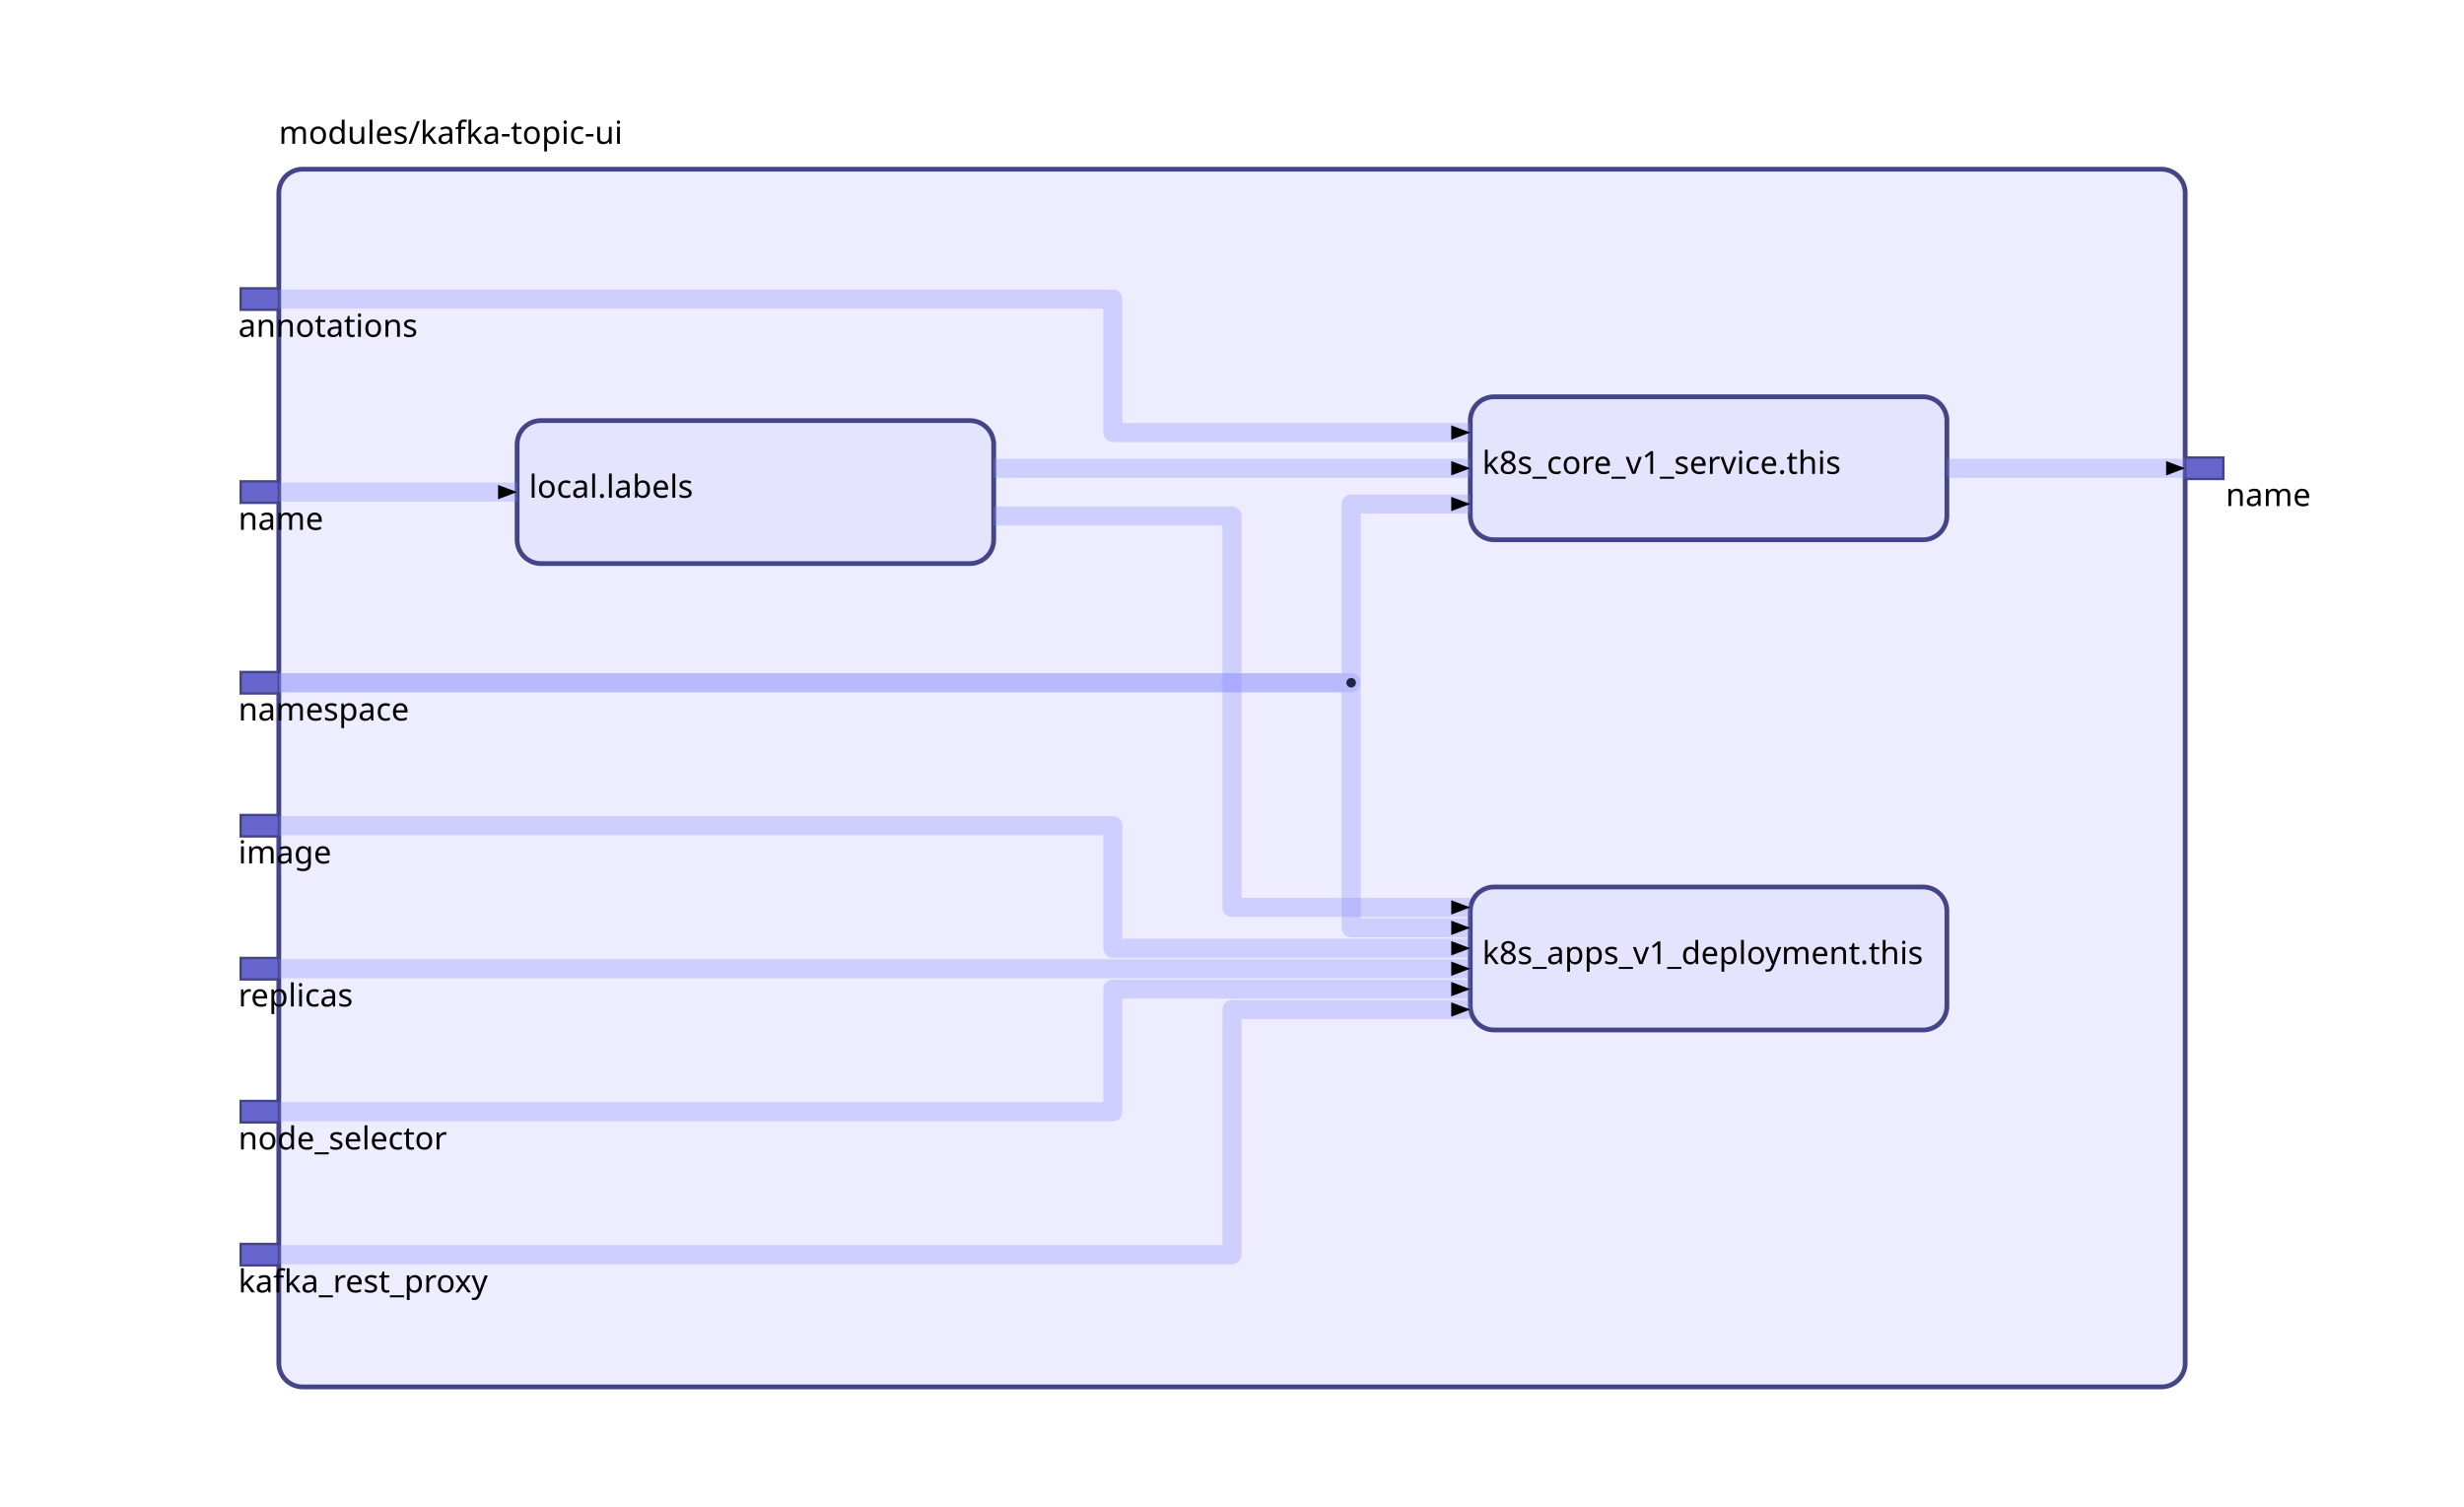
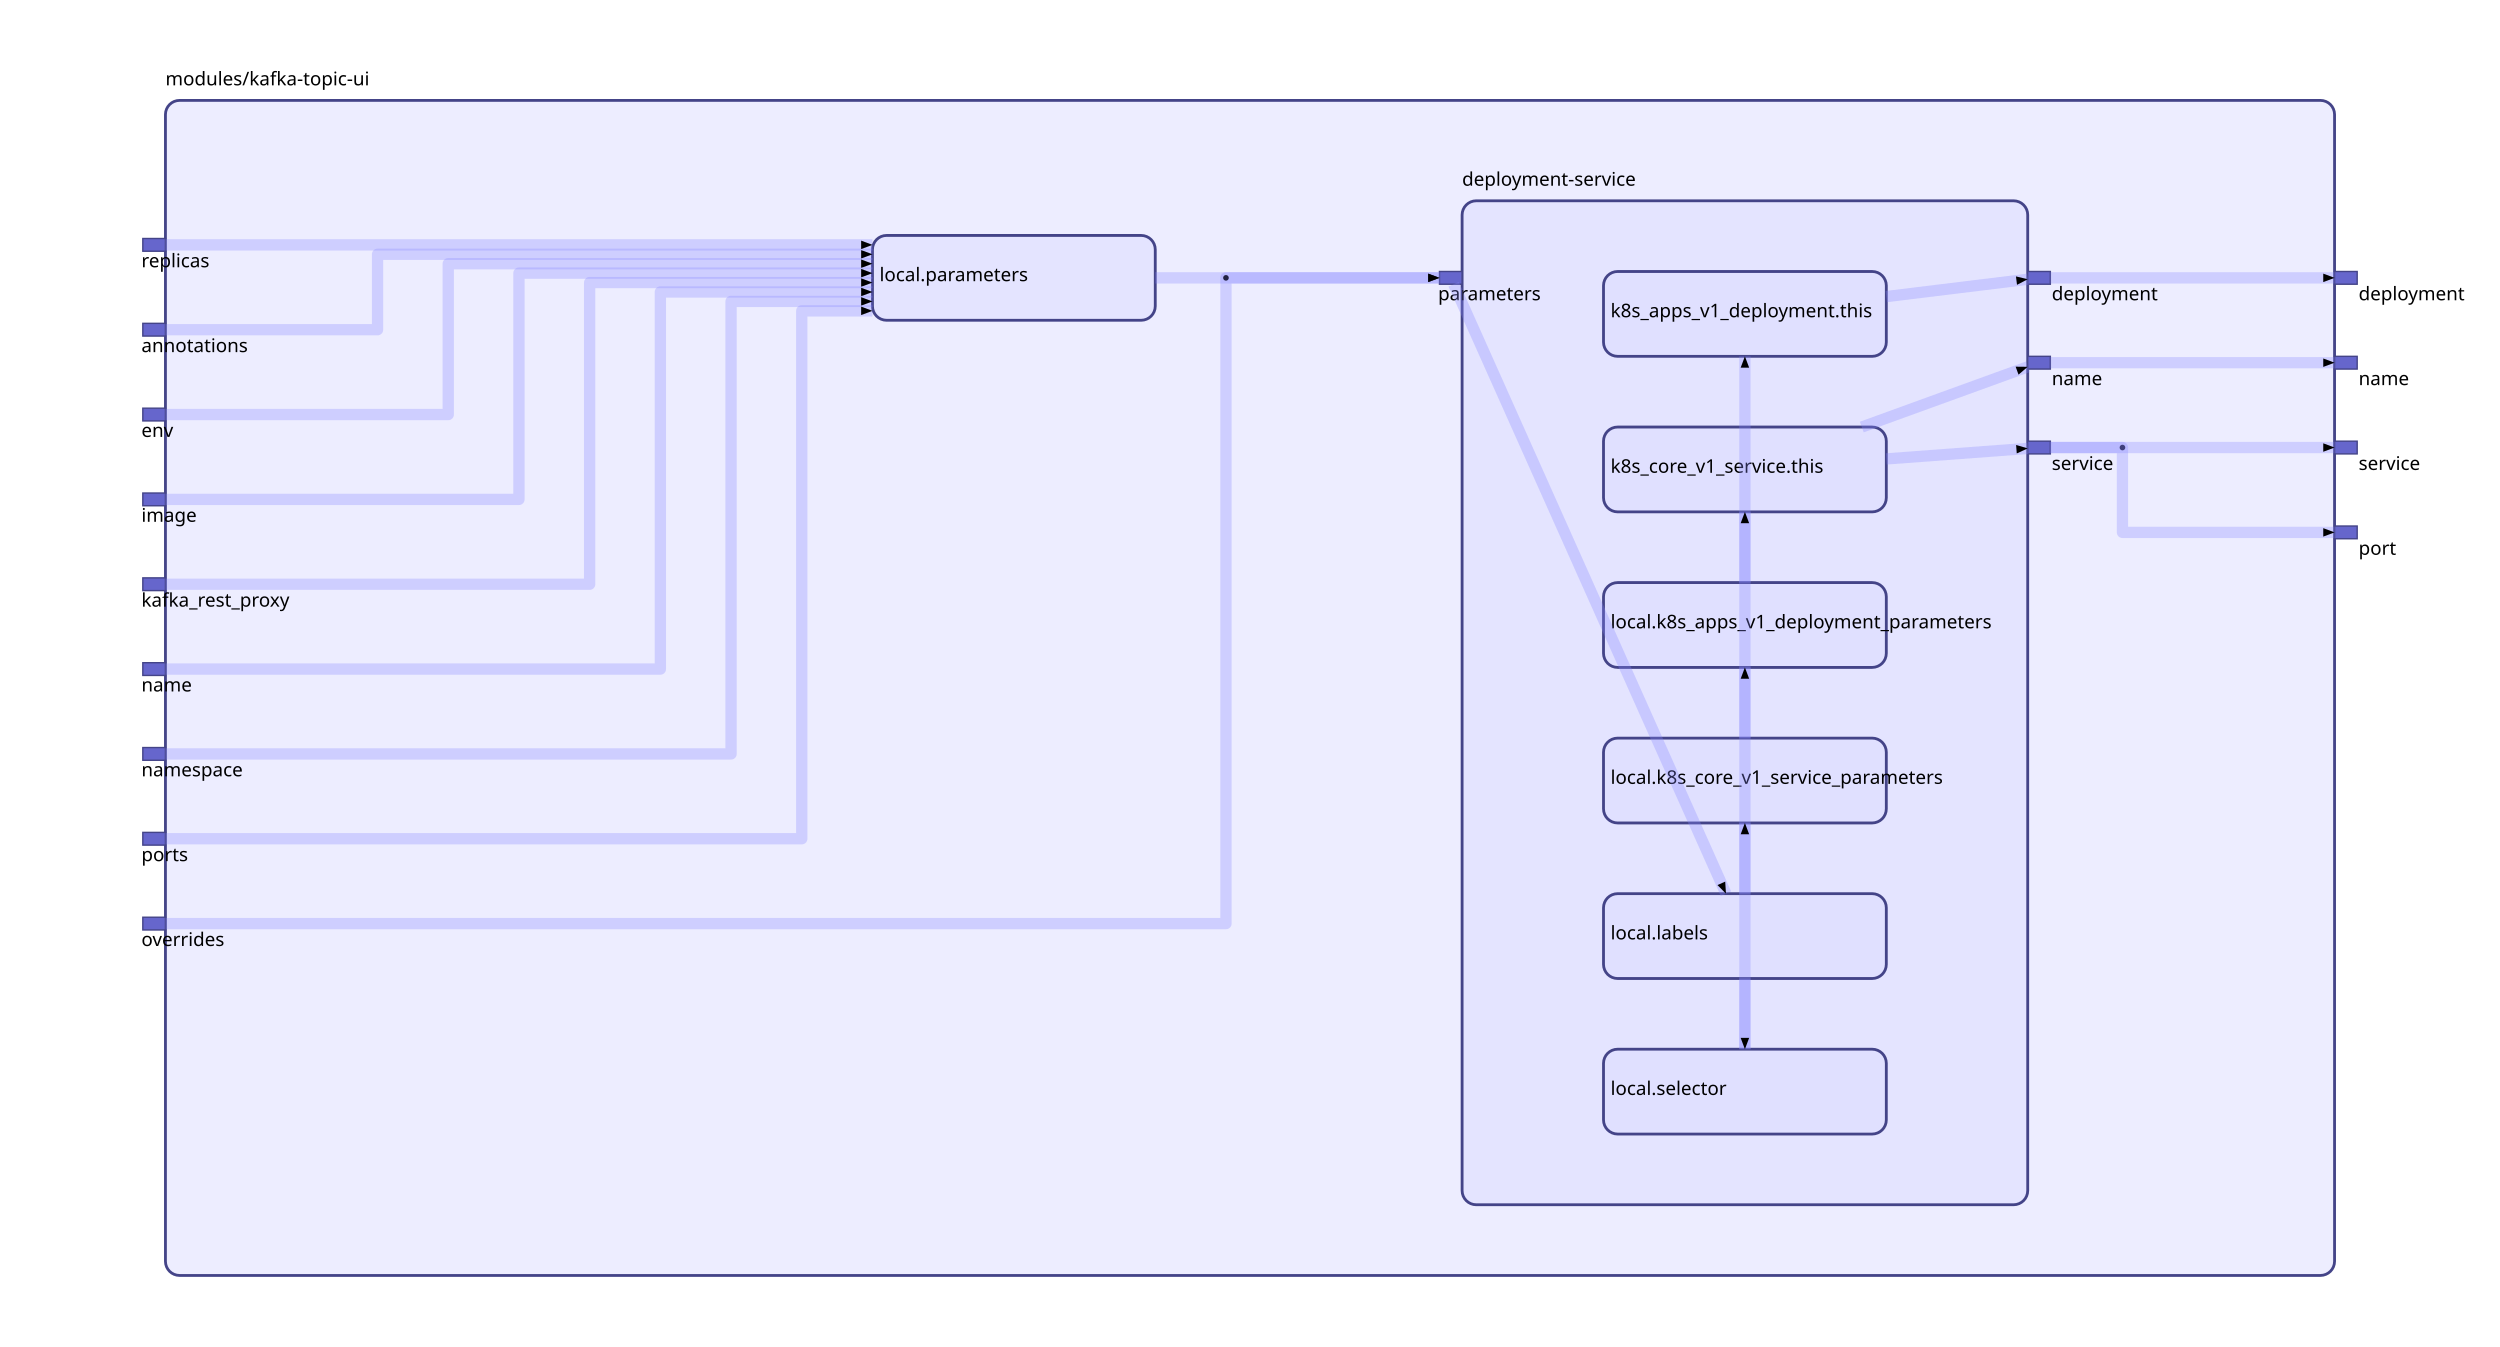
- <svg xmlns="http://www.w3.org/2000/svg" id="sprotty_1" class="sprotty-graph sprotty" tabindex="1002" viewBox="0 0 1034 632">
+ <svg xmlns="http://www.w3.org/2000/svg" id="sprotty_1" class="sprotty-graph sprotty" tabindex="1002" viewBox="0 0 1768 952">
  <style>
.elknode {
    stroke: #448;
    stroke-width: 2;
    fill: #ddf;
    fill-opacity: 0.5;
}

.elkport {
    stroke: #448;
    stroke-width: 1;
    fill: #66c;
}

.elkedge {
    fill: none;
    stroke: #88f;
    stroke-width: 8;
    stroke-opacity: 0.3;
    pointer-events: stroke;
    stroke-linejoin: round;
}

.elkedge:hover {
    stroke: #448;
    stroke-width: 8;
    stroke-opacity: 1;
    stroke-dasharray: 16px;
    stroke-dashoffset: 32px;
    animation: stroke 0.5s linear infinite;
}

@keyframes stroke {
    to {
        stroke-dashoffset: 0;
    }
}

.elkedge.arrow {
    fill: #336;
}

.elklabel {
    stroke-width: 0;
    stroke: #000;
    fill: #000;
    font-family: sans-serif;
    font-size: 10pt;
    dominant-baseline: hanging;
}

.elklabel:hover {
    font-size: 24pt;
}

.elkjunction {
    stroke: none;
    fill: #224;
}

.selected &gt; rect {
    stroke-width: 3;
}

.mouseover {
    stroke: #88f;
}
/*
 * Copyright (C) 2017 TypeFox and others.
 *
 * Licensed under the Apache License, Version 2.0 (the "License"); you may not use this file except in compliance with the License.
 * You may obtain a copy of the License at http://www.apache.org/licenses/LICENSE-2.0
 */

.sprotty {
    padding: 0px;
    font-family: "Helvetica Neue", Helvetica, Arial, sans-serif;
}

.sprotty-hidden {
    display: block;
    position: absolute;
    width: 0px;
    height: 0px;
}

.sprotty-popup {
    font-family: "Helvetica Neue", Helvetica, Arial, sans-serif;
    position: absolute;
    background: white;
    border-radius: 5px;
    border: 1px solid;
    max-width: 400px;
    min-width: 100px;
}

.sprotty-popup &gt; div {
    margin: 10px;
}

.sprotty-popup-closed {
    display: none;
}
</style>
  <g transform="scale(1) translate(0,0)">
    <g id="sprotty_3" transform="translate(117, 71)" opacity="1">
-       <rect class="elknode" x="0" y="0" rx="10" width="800" height="511" />
-       <g id="sprotty_5" transform="translate(500, 301.2143)" opacity="1">
+       <rect class="elknode" x="0" y="0" rx="10" width="1534" height="831" />
+       <g id="sprotty_5" transform="translate(500, 95.5)" opacity="1">
        <rect class="elknode" x="0" y="0" rx="10" width="200" height="60" />
-         <text id="sprotty_6" class="elklabel" transform="translate(5, 22) translate(0, 0)" opacity="1">k8s_apps_v1_deployment.this</text>
-       </g>
-       <g id="sprotty_7" transform="translate(500, 95.5)" opacity="1">
-         <rect class="elknode" x="0" y="0" rx="10" width="200" height="60" />
-         <text id="sprotty_8" class="elklabel" transform="translate(5, 22) translate(0, 0)" opacity="1">k8s_core_v1_service.this</text>
-       </g>
-       <g id="sprotty_9" transform="translate(100, 105.5)" opacity="1">
-         <rect class="elknode" x="0" y="0" rx="10" width="200" height="60" />
-         <text id="sprotty_10" class="elklabel" transform="translate(5, 22) translate(0, 0)" opacity="1">local.labels</text>
-       </g>
-       <g id="sprotty_12" transform="translate(-16, 271)" opacity="1">
-         <rect class="elkport" x="0" y="0" width="16" height="9" />
-         <text id="sprotty_13" class="elklabel" transform="translate(-1, 10) translate(0, 0)" opacity="1">image</text>
-       </g>
-       <g id="sprotty_15" transform="translate(-16, 451)" opacity="1">
-         <rect class="elkport" x="0" y="0" width="16" height="9" />
-         <text id="sprotty_16" class="elklabel" transform="translate(-1, 10) translate(0, 0)" opacity="1">kafka_rest_proxy</text>
-       </g>
-       <g id="sprotty_18" transform="translate(-16, 211)" opacity="1">
-         <rect class="elkport" x="0" y="0" width="16" height="9" />
-         <text id="sprotty_19" class="elklabel" transform="translate(-1, 10) translate(0, 0)" opacity="1">namespace</text>
-       </g>
-       <g id="sprotty_21" transform="translate(-16, 391)" opacity="1">
-         <rect class="elkport" x="0" y="0" width="16" height="9" />
-         <text id="sprotty_22" class="elklabel" transform="translate(-1, 10) translate(0, 0)" opacity="1">node_selector</text>
-       </g>
-       <g id="sprotty_24" transform="translate(-16, 331)" opacity="1">
-         <rect class="elkport" x="0" y="0" width="16" height="9" />
-         <text id="sprotty_25" class="elklabel" transform="translate(-1, 10) translate(0, 0)" opacity="1">replicas</text>
-       </g>
-       <g id="sprotty_28" transform="translate(-16, 50)" opacity="1">
-         <rect class="elkport" x="0" y="0" width="16" height="9" />
-         <text id="sprotty_29" class="elklabel" transform="translate(-1, 10) translate(0, 0)" opacity="1">annotations</text>
-       </g>
-       <g id="sprotty_32" transform="translate(-16, 131)" opacity="1">
-         <rect class="elkport" x="0" y="0" width="16" height="9" />
-         <text id="sprotty_33" class="elklabel" transform="translate(-1, 10) translate(0, 0)" opacity="1">name</text>
-       </g>
-       <g id="sprotty_35" transform="translate(800, 121)" opacity="1">
-         <rect class="elkport" x="0" y="0" width="16" height="9" />
-         <text id="sprotty_36" class="elklabel" transform="translate(17, 10) translate(0, 0)" opacity="1">name</text>
+         <text id="sprotty_6" class="elklabel" transform="translate(5, 22) translate(0, 0)" opacity="1">local.parameters</text>
+       </g>
+       <g id="sprotty_7" transform="translate(917, 71)" opacity="1">
+         <rect class="elknode" x="0" y="0" rx="10" width="400" height="710" />
+         <g id="sprotty_9" transform="translate(100, 50)" opacity="1">
+           <rect class="elknode" x="0" y="0" rx="10" width="200" height="60" />
+           <text id="sprotty_10" class="elklabel" transform="translate(5, 22) translate(0, 0)" opacity="1">k8s_apps_v1_deployment.this</text>
+         </g>
+         <g id="sprotty_11" transform="translate(100, 160)" opacity="1">
+           <rect class="elknode" x="0" y="0" rx="10" width="200" height="60" />
+           <text id="sprotty_12" class="elklabel" transform="translate(5, 22) translate(0, 0)" opacity="1">k8s_core_v1_service.this</text>
+         </g>
+         <g id="sprotty_13" transform="translate(100, 270)" opacity="1">
+           <rect class="elknode" x="0" y="0" rx="10" width="200" height="60" />
+           <text id="sprotty_14" class="elklabel" transform="translate(5, 22) translate(0, 0)" opacity="1">local.k8s_apps_v1_deployment_parameters</text>
+         </g>
+         <g id="sprotty_15" transform="translate(100, 380)" opacity="1">
+           <rect class="elknode" x="0" y="0" rx="10" width="200" height="60" />
+           <text id="sprotty_16" class="elklabel" transform="translate(5, 22) translate(0, 0)" opacity="1">local.k8s_core_v1_service_parameters</text>
+         </g>
+         <g id="sprotty_17" transform="translate(100, 490)" opacity="1">
+           <rect class="elknode" x="0" y="0" rx="10" width="200" height="60" />
+           <text id="sprotty_18" class="elklabel" transform="translate(5, 22) translate(0, 0)" opacity="1">local.labels</text>
+         </g>
+         <g id="sprotty_19" transform="translate(100, 600)" opacity="1">
+           <rect class="elknode" x="0" y="0" rx="10" width="200" height="60" />
+           <text id="sprotty_20" class="elklabel" transform="translate(5, 22) translate(0, 0)" opacity="1">local.selector</text>
+         </g>
+         <g id="sprotty_49" transform="translate(-16, 50)" opacity="1">
+           <rect class="elkport" x="0" y="0" width="16" height="9" />
+           <text id="sprotty_50" class="elklabel" transform="translate(-1, 10) translate(0, 0)" opacity="1">parameters</text>
+         </g>
+         <g id="sprotty_53" transform="translate(400, 50)" opacity="1">
+           <rect class="elkport" x="0" y="0" width="16" height="9" />
+           <text id="sprotty_54" class="elklabel" transform="translate(17, 10) translate(0, 0)" opacity="1">deployment</text>
+         </g>
+         <g id="sprotty_56" transform="translate(400, 110)" opacity="1">
+           <rect class="elkport" x="0" y="0" width="16" height="9" />
+           <text id="sprotty_57" class="elklabel" transform="translate(17, 10) translate(0, 0)" opacity="1">name</text>
+         </g>
+         <g id="sprotty_59" transform="translate(400, 170)" opacity="1">
+           <rect class="elkport" x="0" y="0" width="16" height="9" />
+           <text id="sprotty_60" class="elklabel" transform="translate(17, 10) translate(0, 0)" opacity="1">service</text>
+         </g>
+         <text id="sprotty_8" class="elklabel" transform="translate(0, -21) translate(0, 0)" opacity="1">deployment-service</text>
+       </g>
+       <g id="sprotty_21" transform="translate(-16, 157.6667)" opacity="1">
+         <rect class="elkport" x="0" y="0" width="16" height="9" />
+         <text id="sprotty_22" class="elklabel" transform="translate(-1, 10) translate(0, 0)" opacity="1">annotations</text>
+       </g>
+       <g id="sprotty_24" transform="translate(-16, 217.6667)" opacity="1">
+         <rect class="elkport" x="0" y="0" width="16" height="9" />
+         <text id="sprotty_25" class="elklabel" transform="translate(-1, 10) translate(0, 0)" opacity="1">env</text>
+       </g>
+       <g id="sprotty_27" transform="translate(-16, 277.6667)" opacity="1">
+         <rect class="elkport" x="0" y="0" width="16" height="9" />
+         <text id="sprotty_28" class="elklabel" transform="translate(-1, 10) translate(0, 0)" opacity="1">image</text>
+       </g>
+       <g id="sprotty_30" transform="translate(-16, 337.6667)" opacity="1">
+         <rect class="elkport" x="0" y="0" width="16" height="9" />
+         <text id="sprotty_31" class="elklabel" transform="translate(-1, 10) translate(0, 0)" opacity="1">kafka_rest_proxy</text>
+       </g>
+       <g id="sprotty_33" transform="translate(-16, 397.6667)" opacity="1">
+         <rect class="elkport" x="0" y="0" width="16" height="9" />
+         <text id="sprotty_34" class="elklabel" transform="translate(-1, 10) translate(0, 0)" opacity="1">name</text>
+       </g>
+       <g id="sprotty_36" transform="translate(-16, 457.6667)" opacity="1">
+         <rect class="elkport" x="0" y="0" width="16" height="9" />
+         <text id="sprotty_37" class="elklabel" transform="translate(-1, 10) translate(0, 0)" opacity="1">namespace</text>
+       </g>
+       <g id="sprotty_39" transform="translate(-16, 517.6667)" opacity="1">
+         <rect class="elkport" x="0" y="0" width="16" height="9" />
+         <text id="sprotty_40" class="elklabel" transform="translate(-1, 10) translate(0, 0)" opacity="1">ports</text>
+       </g>
+       <g id="sprotty_42" transform="translate(-16, 97.66667)" opacity="1">
+         <rect class="elkport" x="0" y="0" width="16" height="9" />
+         <text id="sprotty_43" class="elklabel" transform="translate(-1, 10) translate(0, 0)" opacity="1">replicas</text>
+       </g>
+       <g id="sprotty_63" transform="translate(-16, 577.6667)" opacity="1">
+         <rect class="elkport" x="0" y="0" width="16" height="9" />
+         <text id="sprotty_64" class="elklabel" transform="translate(-1, 10) translate(0, 0)" opacity="1">overrides</text>
+       </g>
+       <g id="sprotty_66" transform="translate(1534, 121)" opacity="1">
+         <rect class="elkport" x="0" y="0" width="16" height="9" />
+         <text id="sprotty_67" class="elklabel" transform="translate(17, 10) translate(0, 0)" opacity="1">deployment</text>
+       </g>
+       <g id="sprotty_69" transform="translate(1534, 181)" opacity="1">
+         <rect class="elkport" x="0" y="0" width="16" height="9" />
+         <text id="sprotty_70" class="elklabel" transform="translate(17, 10) translate(0, 0)" opacity="1">name</text>
+       </g>
+       <g id="sprotty_72" transform="translate(1534, 301)" opacity="1">
+         <rect class="elkport" x="0" y="0" width="16" height="9" />
+         <text id="sprotty_73" class="elklabel" transform="translate(17, 10) translate(0, 0)" opacity="1">port</text>
+       </g>
+       <g id="sprotty_75" transform="translate(1534, 241)" opacity="1">
+         <rect class="elkport" x="0" y="0" width="16" height="9" />
+         <text id="sprotty_76" class="elklabel" transform="translate(17, 10) translate(0, 0)" opacity="1">service</text>
      </g>
      <text id="sprotty_4" class="elklabel" transform="translate(0, -21) translate(0, 0)" opacity="1">modules/kafka-topic-ui</text>
-       <g id="sprotty_11" class="sprotty-edge" opacity="1">
-         <path class="elkedge" d="M 300,145.5 L 400,145.5 L 400,309.786 L 500,309.786" />
-         <path class="edge arrow" d="M 0,0 L 8,-3 L 8,3 Z" transform="rotate(180 500 309.7857) translate(500 309.7857)" />
-       </g>
-       <g id="sprotty_14" class="sprotty-edge" opacity="1">
-         <path class="elkedge" d="M 0,275.5 L 350,275.5 L 350,326.929 L 500,326.929" />
-         <path class="edge arrow" d="M 0,0 L 8,-3 L 8,3 Z" transform="rotate(180 500 326.9286) translate(500 326.9286)" />
-       </g>
-       <g id="sprotty_17" class="sprotty-edge" opacity="1">
-         <path class="elkedge" d="M 0,455.5 L 400,455.5 L 400,352.643 L 500,352.643" />
-         <path class="edge arrow" d="M 0,0 L 8,-3 L 8,3 Z" transform="rotate(180 500 352.6429) translate(500 352.6429)" />
-       </g>
-       <g id="sprotty_20" class="sprotty-edge" opacity="1">
-         <path class="elkedge" d="M 0,215.5 L 450,215.5 L 450,318.357 L 500,318.357" />
-         <path class="edge arrow" d="M 0,0 L 8,-3 L 8,3 Z" transform="rotate(180 500 318.3571) translate(500 318.3571)" />
-       </g>
      <g id="sprotty_23" class="sprotty-edge" opacity="1">
-         <path class="elkedge" d="M 0,395.5 L 350,395.5 L 350,344.071 L 500,344.071" />
-         <path class="edge arrow" d="M 0,0 L 8,-3 L 8,3 Z" transform="rotate(180 500 344.0714) translate(500 344.0714)" />
+         <path class="elkedge" d="M 0,162.167 L 150,162.167 L 150,108.833 L 500,108.833" />
+         <path class="edge arrow" d="M 0,0 L 8,-3 L 8,3 Z" transform="rotate(180 500 108.8333) translate(500 108.8333)" />
      </g>
      <g id="sprotty_26" class="sprotty-edge" opacity="1">
-         <path class="elkedge" d="M 0,335.5 L 500,335.5" />
-         <path class="edge arrow" d="M 0,0 L 8,-3 L 8,3 Z" transform="rotate(180 500 335.5) translate(500 335.5)" />
-       </g>
-       <g id="sprotty_27" class="sprotty-edge" opacity="1">
-         <path class="elkedge" d="M 300,125.5 L 500,125.5" />
-         <path class="edge arrow" d="M 0,0 L 8,-3 L 8,3 Z" transform="rotate(180 500 125.5) translate(500 125.5)" />
-       </g>
-       <g id="sprotty_30" class="sprotty-edge" opacity="1">
-         <path class="elkedge" d="M 0,54.5 L 350,54.5 L 350,110.5 L 500,110.5" />
-         <path class="edge arrow" d="M 0,0 L 8,-3 L 8,3 Z" transform="rotate(180 500 110.5) translate(500 110.5)" />
-       </g>
-       <g id="sprotty_31" class="sprotty-edge" opacity="1">
-         <path class="elkedge" d="M 0,215.5 L 450,215.5 L 450,140.5 L 500,140.5" />
-         <path class="edge arrow" d="M 0,0 L 8,-3 L 8,3 Z" transform="rotate(180 500 140.5) translate(500 140.5)" />
-         <g id="sprotty_31_j0" transform="translate(450, 215.5)" opacity="1">
+         <path class="elkedge" d="M 0,222.167 L 200,222.167 L 200,115.5 L 500,115.5" />
+         <path class="edge arrow" d="M 0,0 L 8,-3 L 8,3 Z" transform="rotate(180 500 115.5) translate(500 115.5)" />
+       </g>
+       <g id="sprotty_29" class="sprotty-edge" opacity="1">
+         <path class="elkedge" d="M 0,282.167 L 250,282.167 L 250,122.167 L 500,122.167" />
+         <path class="edge arrow" d="M 0,0 L 8,-3 L 8,3 Z" transform="rotate(180 500 122.1667) translate(500 122.1667)" />
+       </g>
+       <g id="sprotty_32" class="sprotty-edge" opacity="1">
+         <path class="elkedge" d="M 0,342.167 L 300,342.167 L 300,128.833 L 500,128.833" />
+         <path class="edge arrow" d="M 0,0 L 8,-3 L 8,3 Z" transform="rotate(180 500 128.8333) translate(500 128.8333)" />
+       </g>
+       <g id="sprotty_35" class="sprotty-edge" opacity="1">
+         <path class="elkedge" d="M 0,402.167 L 350,402.167 L 350,135.5 L 500,135.5" />
+         <path class="edge arrow" d="M 0,0 L 8,-3 L 8,3 Z" transform="rotate(180 500 135.5) translate(500 135.5)" />
+       </g>
+       <g id="sprotty_38" class="sprotty-edge" opacity="1">
+         <path class="elkedge" d="M 0,462.167 L 400,462.167 L 400,142.167 L 500,142.167" />
+         <path class="edge arrow" d="M 0,0 L 8,-3 L 8,3 Z" transform="rotate(180 500 142.1667) translate(500 142.1667)" />
+       </g>
+       <g id="sprotty_41" class="sprotty-edge" opacity="1">
+         <path class="elkedge" d="M 0,522.167 L 450,522.167 L 450,148.833 L 500,148.833" />
+         <path class="edge arrow" d="M 0,0 L 8,-3 L 8,3 Z" transform="rotate(180 500 148.8333) translate(500 148.8333)" />
+       </g>
+       <g id="sprotty_44" class="sprotty-edge" opacity="1">
+         <path class="elkedge" d="M 0,102.167 L 500,102.167" />
+         <path class="edge arrow" d="M 0,0 L 8,-3 L 8,3 Z" transform="rotate(180 500 102.1667) translate(500 102.1667)" />
+       </g>
+       <g id="sprotty_45" class="sprotty-edge" opacity="1">
+         <path class="elkedge" d="M 1117,341 L 1117,181" />
+         <path class="edge arrow" d="M 0,0 L 8,-3 L 8,3 Z" transform="rotate(90 1117 181) translate(1117 181)" />
+       </g>
+       <g id="sprotty_46" class="sprotty-edge" opacity="1">
+         <path class="elkedge" d="M 1117,451 L 1117,291" />
+         <path class="edge arrow" d="M 0,0 L 8,-3 L 8,3 Z" transform="rotate(90 1117 291) translate(1117 291)" />
+       </g>
+       <g id="sprotty_47" class="sprotty-edge" opacity="1">
+         <path class="elkedge" d="M 1117,671 L 1117,401" />
+         <path class="edge arrow" d="M 0,0 L 8,-3 L 8,3 Z" transform="rotate(90 1117 401) translate(1117 401)" />
+       </g>
+       <g id="sprotty_48" class="sprotty-edge" opacity="1">
+         <path class="elkedge" d="M 1117,561 L 1117,511" />
+         <path class="edge arrow" d="M 0,0 L 8,-3 L 8,3 Z" transform="rotate(90 1117 511) translate(1117 511)" />
+       </g>
+       <g id="sprotty_51" class="sprotty-edge" opacity="1">
+         <path class="elkedge" d="M 911.011,130 L 1103.595,561" />
+         <path class="edge arrow" d="M 0,0 L 8,-3 L 8,3 Z" transform="rotate(-114.0766 1103.595 561) translate(1103.595 561)" />
+       </g>
+       <g id="sprotty_52" class="sprotty-edge" opacity="1">
+         <path class="elkedge" d="M 1117,621 L 1117,671" />
+         <path class="edge arrow" d="M 0,0 L 8,-3 L 8,3 Z" transform="rotate(-90 1117 671) translate(1117 671)" />
+       </g>
+       <g id="sprotty_55" class="sprotty-edge" opacity="1">
+         <path class="elkedge" d="M 1217,138.74 L 1317,126.481" />
+         <path class="edge arrow" d="M 0,0 L 8,-3 L 8,3 Z" transform="rotate(173.0106 1317 126.4808) translate(1317 126.4808)" />
+       </g>
+       <g id="sprotty_58" class="sprotty-edge" opacity="1">
+         <path class="elkedge" d="M 1199.649,231 L 1317,188.404" />
+         <path class="edge arrow" d="M 0,0 L 8,-3 L 8,3 Z" transform="rotate(160.0501 1317 188.4038) translate(1317 188.4038)" />
+       </g>
+       <g id="sprotty_61" class="sprotty-edge" opacity="1">
+         <path class="elkedge" d="M 1217,253.548 L 1317,246.096" />
+         <path class="edge arrow" d="M 0,0 L 8,-3 L 8,3 Z" transform="rotate(175.7382 1317 246.0962) translate(1317 246.0962)" />
+       </g>
+       <g id="sprotty_62" class="sprotty-edge" opacity="1">
+         <path class="elkedge" d="M 700,125.5 L 901,125.5" />
+         <path class="edge arrow" d="M 0,0 L 8,-3 L 8,3 Z" transform="rotate(180 901 125.5) translate(901 125.5)" />
+       </g>
+       <g id="sprotty_65" class="sprotty-edge" opacity="1">
+         <path class="elkedge" d="M 0,582.167 L 750,582.167 L 750,125.5 L 901,125.5" />
+         <path class="edge arrow" d="M 0,0 L 8,-3 L 8,3 Z" transform="rotate(180 901 125.5) translate(901 125.5)" />
+         <g id="sprotty_65_j0" transform="translate(750, 125.5)" opacity="1">
          <circle class="elkjunction" r="2" />
        </g>
      </g>
-       <g id="sprotty_34" class="sprotty-edge" opacity="1">
-         <path class="elkedge" d="M 0,135.5 L 100,135.5" />
-         <path class="edge arrow" d="M 0,0 L 8,-3 L 8,3 Z" transform="rotate(180 100 135.5) translate(100 135.5)" />
-       </g>
-       <g id="sprotty_37" class="sprotty-edge" opacity="1">
-         <path class="elkedge" d="M 700,125.5 L 800,125.5" />
-         <path class="edge arrow" d="M 0,0 L 8,-3 L 8,3 Z" transform="rotate(180 800 125.5) translate(800 125.5)" />
+       <g id="sprotty_68" class="sprotty-edge" opacity="1">
+         <path class="elkedge" d="M 1333,125.5 L 1534,125.5" />
+         <path class="edge arrow" d="M 0,0 L 8,-3 L 8,3 Z" transform="rotate(180 1534 125.5) translate(1534 125.5)" />
+       </g>
+       <g id="sprotty_71" class="sprotty-edge" opacity="1">
+         <path class="elkedge" d="M 1333,185.5 L 1534,185.5" />
+         <path class="edge arrow" d="M 0,0 L 8,-3 L 8,3 Z" transform="rotate(180 1534 185.5) translate(1534 185.5)" />
+       </g>
+       <g id="sprotty_74" class="sprotty-edge" opacity="1">
+         <path class="elkedge" d="M 1333,245.5 L 1384,245.5 L 1384,305.5 L 1534,305.5" />
+         <path class="edge arrow" d="M 0,0 L 8,-3 L 8,3 Z" transform="rotate(180 1534 305.5) translate(1534 305.5)" />
+         <g id="sprotty_74_j0" transform="translate(1384, 245.5)" opacity="1">
+           <circle class="elkjunction" r="2" />
+         </g>
+       </g>
+       <g id="sprotty_77" class="sprotty-edge" opacity="1">
+         <path class="elkedge" d="M 1333,245.5 L 1534,245.5" />
+         <path class="edge arrow" d="M 0,0 L 8,-3 L 8,3 Z" transform="rotate(180 1534 245.5) translate(1534 245.5)" />
      </g>
    </g>
  </g>
</svg>
